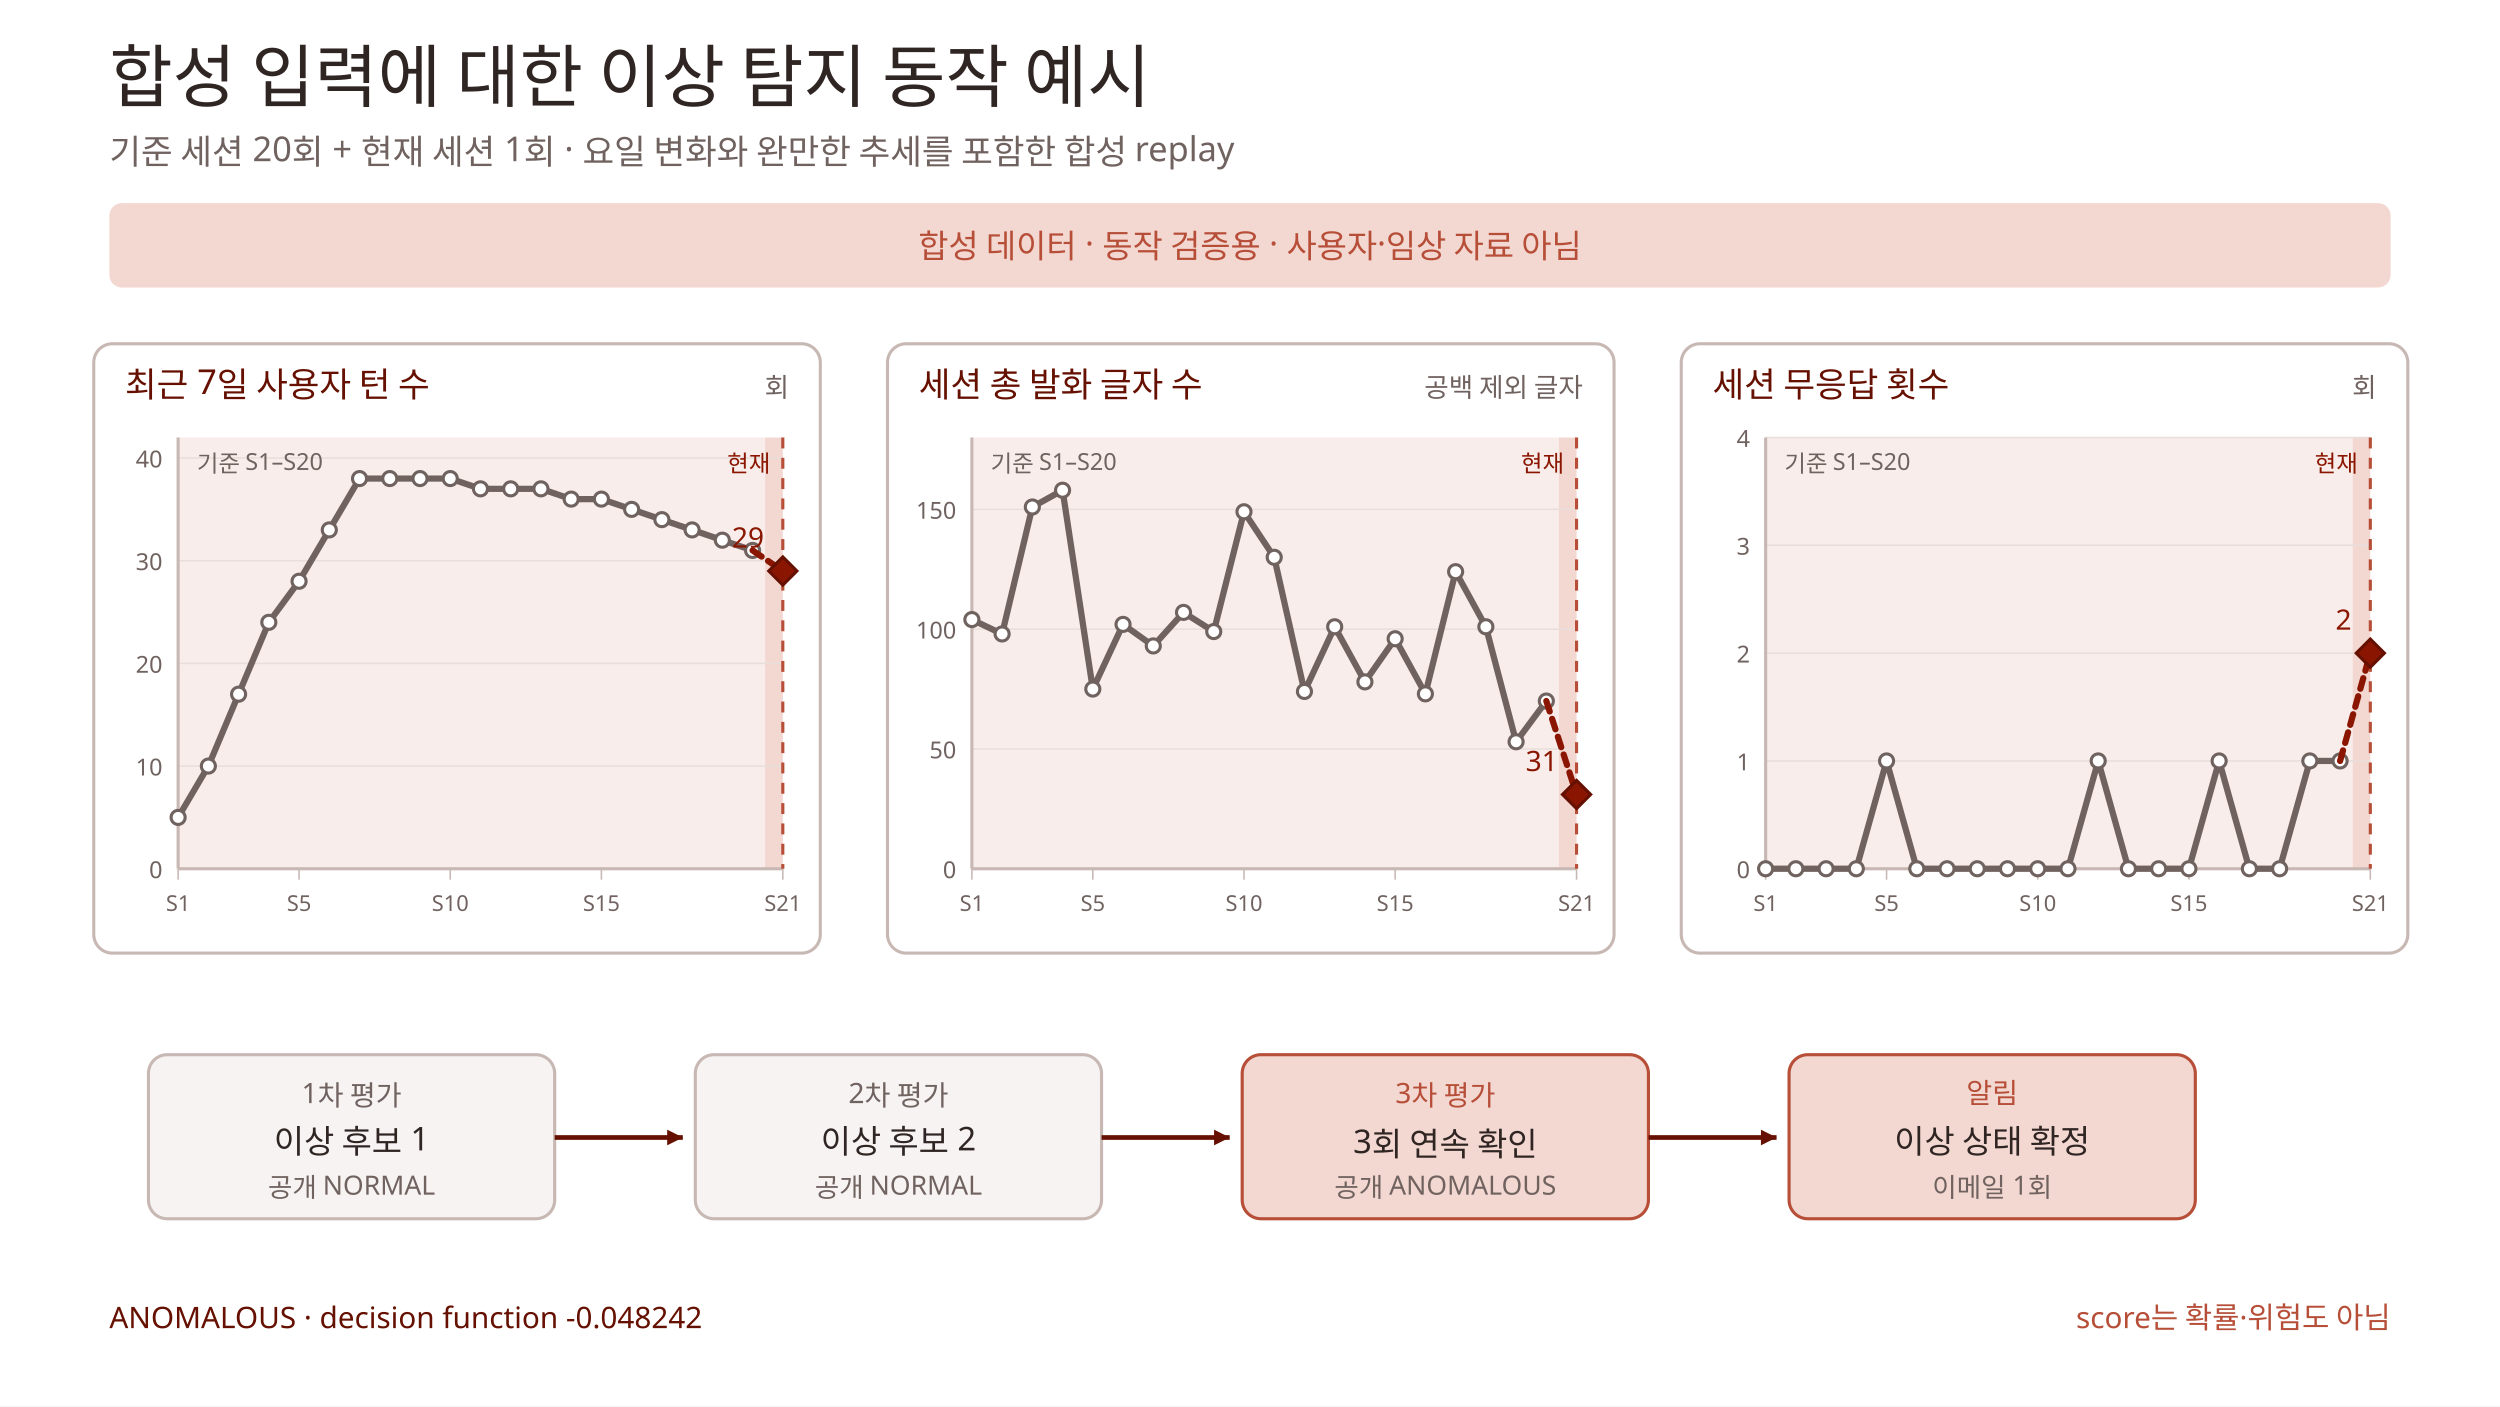
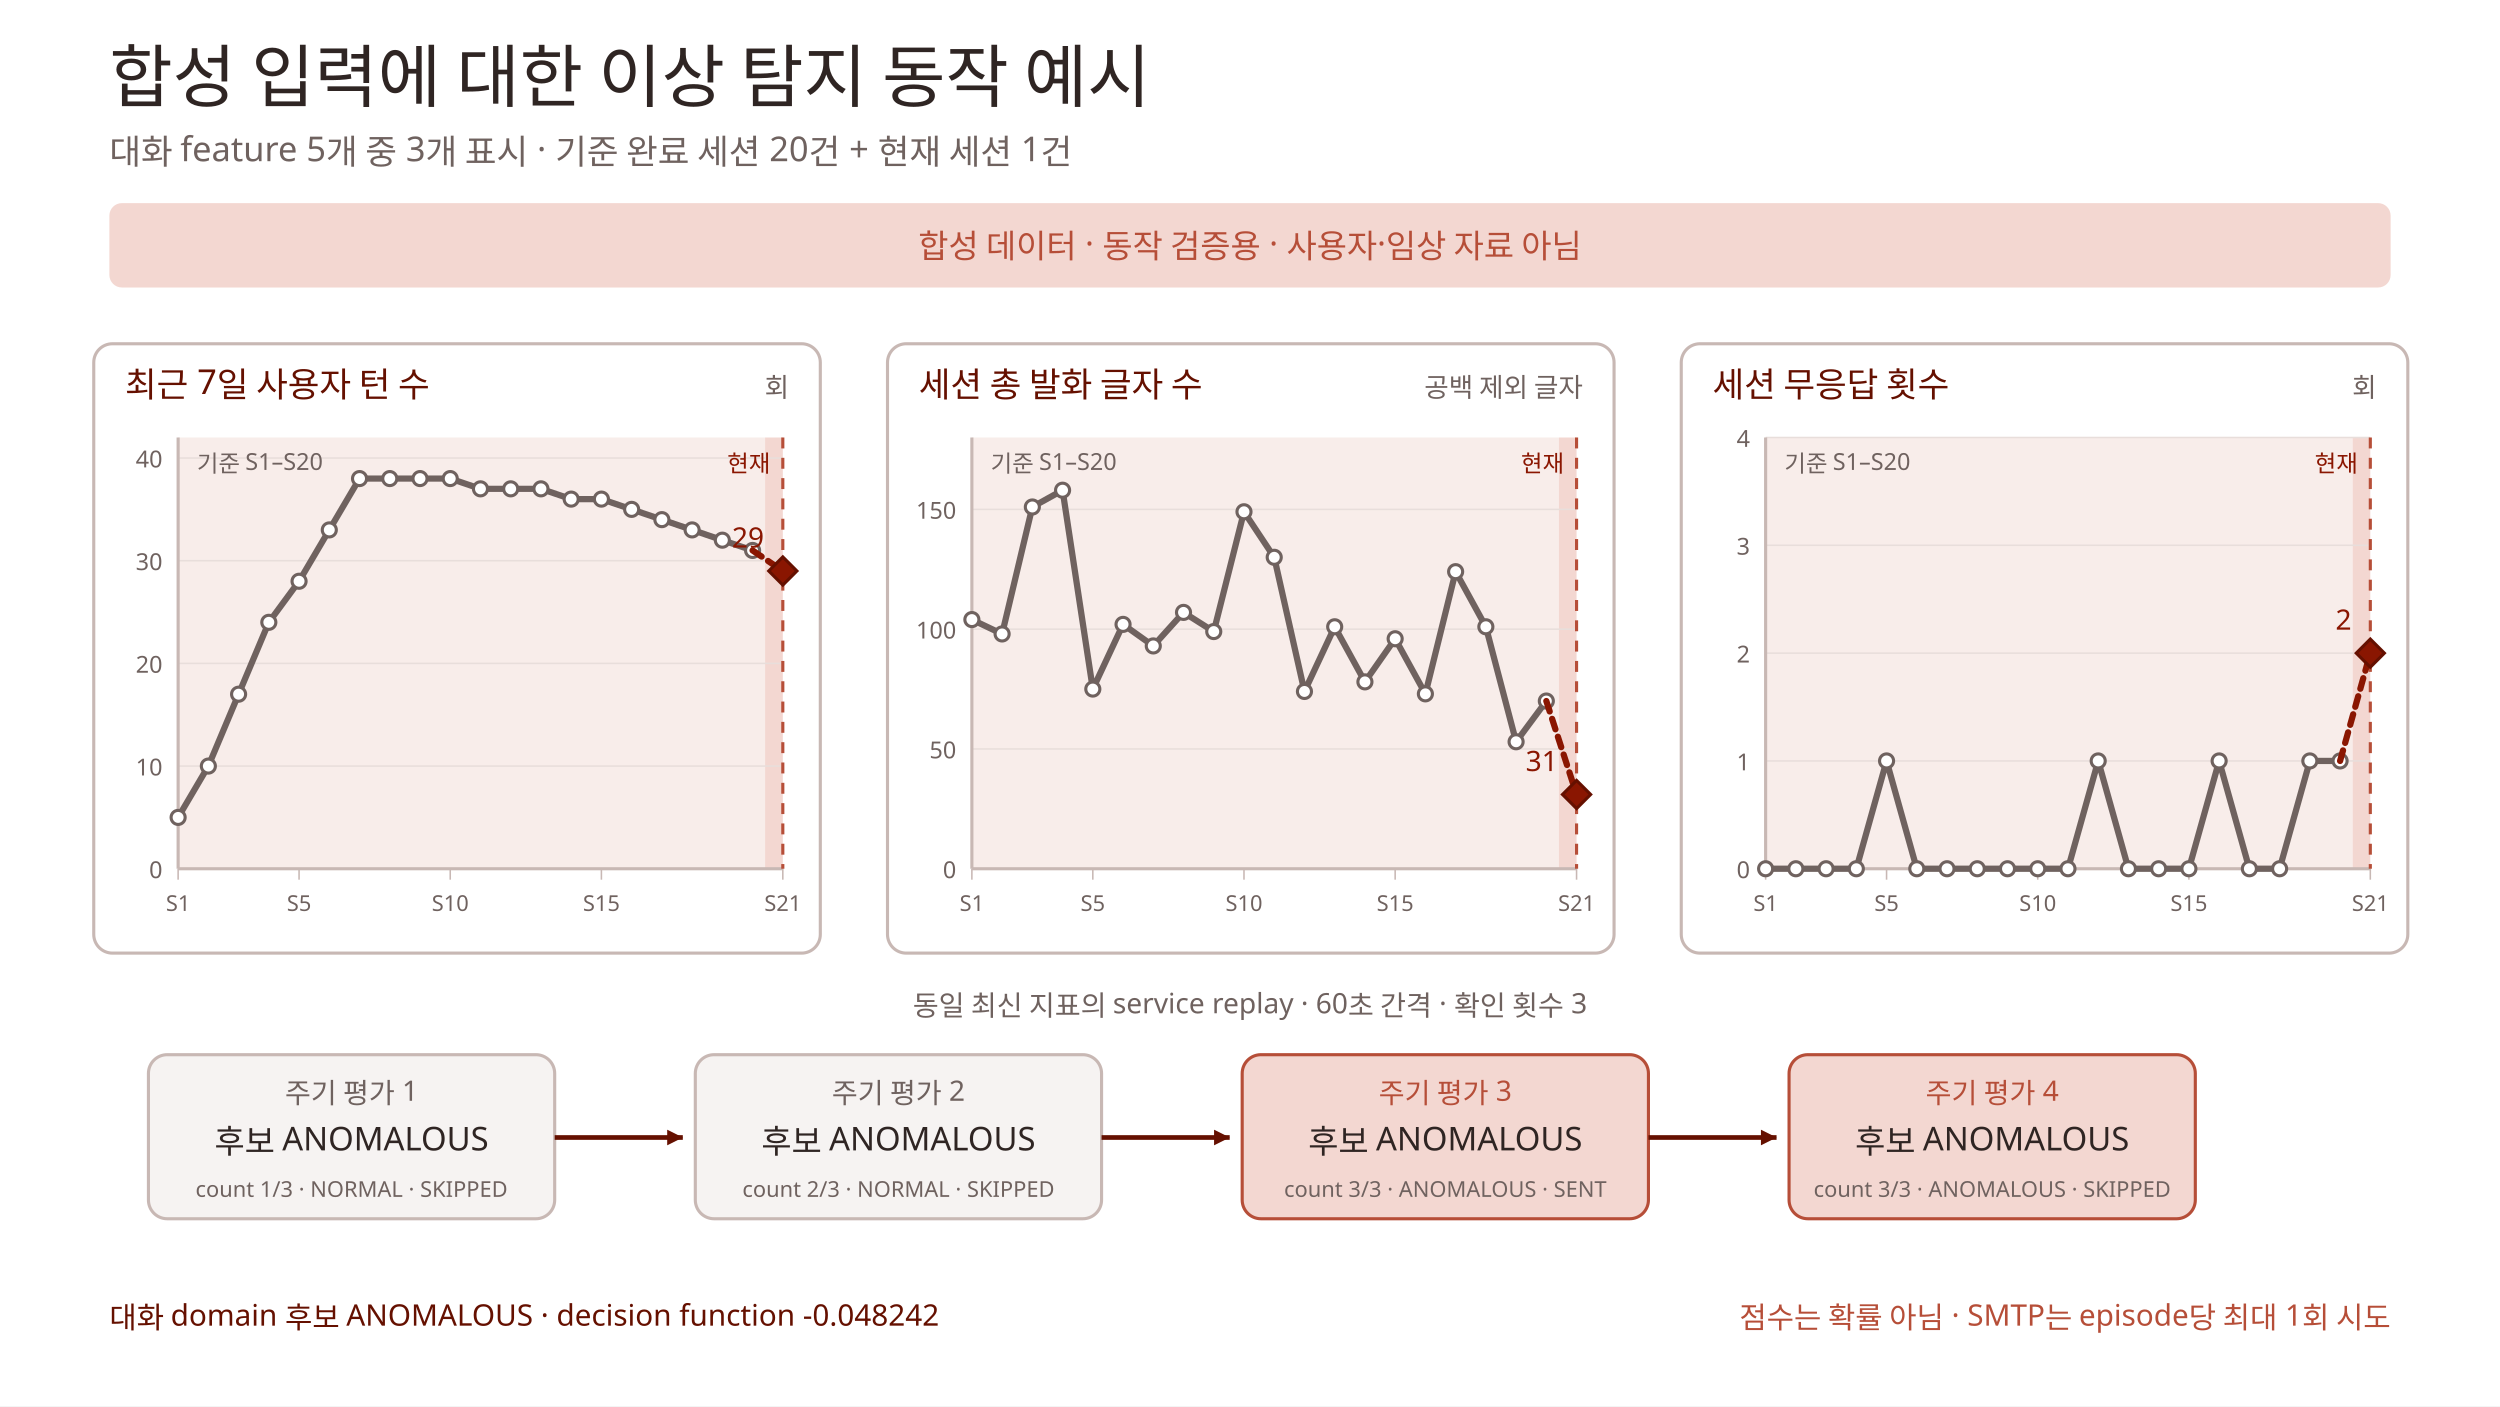
<svg xmlns="http://www.w3.org/2000/svg" width="1600" height="900" viewBox="0 0 1600 900">
  <defs>
    <marker id="arrow" viewBox="0 0 12 12" markerWidth="12" markerHeight="12" refX="10" refY="6" orient="auto" markerUnits="userSpaceOnUse">
      <path d="M0,1 L0,11 L10,6 z" fill="#651000" />
    </marker>
    <marker id="arrow-muted" viewBox="0 0 12 12" markerWidth="12" markerHeight="12" refX="10" refY="6" orient="auto" markerUnits="userSpaceOnUse">
      <path d="M0,1 L0,11 L10,6 z" fill="#C8B8B4" />
    </marker>
    <marker id="arrow-gold" viewBox="0 0 12 12" markerWidth="12" markerHeight="12" refX="10" refY="6" orient="auto" markerUnits="userSpaceOnUse">
      <path d="M0,1 L0,11 L10,6 z" fill="#B64E38" />
    </marker>
  </defs>
  <rect width="1600" height="900" fill="#FFFFFF" />
  <text x="70" y="65" fill="#2F2523" font-family="Apple SD Gothic Neo, Arial Unicode MS, sans-serif" font-size="44" font-weight="500" text-anchor="start" letter-spacing="0">합성 입력에 대한 이상 탐지 동작 예시</text>
-   <text x="70" y="105" fill="#6F625F" font-family="Apple SD Gothic Neo, Arial Unicode MS, sans-serif" font-size="22" font-weight="400" text-anchor="start" letter-spacing="0">기준 세션 20회 + 현재 세션 1회 · 요일 변화와 완만한 추세를 포함한 합성 replay</text>
+   <text x="70" y="105" fill="#6F625F" font-family="Apple SD Gothic Neo, Arial Unicode MS, sans-serif" font-size="22" font-weight="400" text-anchor="start" letter-spacing="0">대화 feature 5개 중 3개 표시 · 기준 완료 세션 20건 + 현재 세션 1건</text>
  <rect x="70" y="130" width="1460" height="54" rx="8" fill="#F3D7D1" stroke="none" stroke-width="0" />
  <text x="800" y="165" fill="#B64E38" font-family="Apple SD Gothic Neo, Arial Unicode MS, sans-serif" font-size="21" font-weight="500" text-anchor="middle" letter-spacing="0">합성 데이터 · 동작 검증용 · 사용자·임상 자료 아님</text>
  <rect x="60" y="220" width="465" height="390" rx="12" fill="#FFFFFF" stroke="#C8B8B4" stroke-width="2" />
  <text x="80" y="254" fill="#651000" font-family="Apple SD Gothic Neo, Arial Unicode MS, sans-serif" font-size="22" font-weight="500" text-anchor="start" letter-spacing="0">최근 7일 사용자 턴 수</text>
  <text x="505" y="254" fill="#6F625F" font-family="Apple SD Gothic Neo, Arial Unicode MS, sans-serif" font-size="17" font-weight="400" text-anchor="end" letter-spacing="0">회</text>
  <rect x="114" y="280" width="375.65" height="276" fill="#F8EDEA" stroke="none" />
  <rect x="489.65" y="280" width="11.35" height="276" fill="#F3D7D1" stroke="none" />
  <line x1="114" y1="556" x2="501" y2="556" stroke="#E8DEDB" stroke-width="1" />
  <text x="104" y="562" fill="#6F625F" font-family="Apple SD Gothic Neo, Arial Unicode MS, sans-serif" font-size="15" font-weight="400" text-anchor="end" letter-spacing="0">0</text>
  <line x1="114" y1="490.286" x2="501" y2="490.286" stroke="#E8DEDB" stroke-width="1" />
  <text x="104" y="496.286" fill="#6F625F" font-family="Apple SD Gothic Neo, Arial Unicode MS, sans-serif" font-size="15" font-weight="400" text-anchor="end" letter-spacing="0">10</text>
  <line x1="114" y1="424.571" x2="501" y2="424.571" stroke="#E8DEDB" stroke-width="1" />
  <text x="104" y="430.571" fill="#6F625F" font-family="Apple SD Gothic Neo, Arial Unicode MS, sans-serif" font-size="15" font-weight="400" text-anchor="end" letter-spacing="0">20</text>
  <line x1="114" y1="358.857" x2="501" y2="358.857" stroke="#E8DEDB" stroke-width="1" />
  <text x="104" y="364.857" fill="#6F625F" font-family="Apple SD Gothic Neo, Arial Unicode MS, sans-serif" font-size="15" font-weight="400" text-anchor="end" letter-spacing="0">30</text>
  <line x1="114" y1="293.143" x2="501" y2="293.143" stroke="#E8DEDB" stroke-width="1" />
  <text x="104" y="299.143" fill="#6F625F" font-family="Apple SD Gothic Neo, Arial Unicode MS, sans-serif" font-size="15" font-weight="400" text-anchor="end" letter-spacing="0">40</text>
  <line x1="114" y1="280" x2="114" y2="556" stroke="#C8B8B4" stroke-width="2" />
  <line x1="114" y1="556" x2="501" y2="556" stroke="#C8B8B4" stroke-width="2" />
  <line x1="114" y1="556" x2="114" y2="563" stroke="#C8B8B4" stroke-width="1" />
  <text x="114" y="583" fill="#6F625F" font-family="Apple SD Gothic Neo, Arial Unicode MS, sans-serif" font-size="14" font-weight="400" text-anchor="middle" letter-spacing="0">S1</text>
  <line x1="191.4" y1="556" x2="191.4" y2="563" stroke="#C8B8B4" stroke-width="1" />
  <text x="191.4" y="583" fill="#6F625F" font-family="Apple SD Gothic Neo, Arial Unicode MS, sans-serif" font-size="14" font-weight="400" text-anchor="middle" letter-spacing="0">S5</text>
  <line x1="288.15" y1="556" x2="288.15" y2="563" stroke="#C8B8B4" stroke-width="1" />
  <text x="288.15" y="583" fill="#6F625F" font-family="Apple SD Gothic Neo, Arial Unicode MS, sans-serif" font-size="14" font-weight="400" text-anchor="middle" letter-spacing="0">S10</text>
  <line x1="384.9" y1="556" x2="384.9" y2="563" stroke="#C8B8B4" stroke-width="1" />
  <text x="384.9" y="583" fill="#6F625F" font-family="Apple SD Gothic Neo, Arial Unicode MS, sans-serif" font-size="14" font-weight="400" text-anchor="middle" letter-spacing="0">S15</text>
  <line x1="501" y1="556" x2="501" y2="563" stroke="#C8B8B4" stroke-width="1" />
  <text x="501" y="583" fill="#6F625F" font-family="Apple SD Gothic Neo, Arial Unicode MS, sans-serif" font-size="14" font-weight="400" text-anchor="middle" letter-spacing="0">S21</text>
  <line x1="501" y1="280" x2="501" y2="556" stroke="#B64E38" stroke-width="2" stroke-dasharray="7 6" />
  <polyline points="114,523.143 133.35,490.286 152.7,444.286 172.05,398.286 191.4,372 210.75,339.143 230.1,306.286 249.45,306.286 268.8,306.286 288.15,306.286 307.5,312.857 326.85,312.857 346.2,312.857 365.55,319.429 384.9,319.429 404.25,326 423.6,332.571 442.95,339.143 462.3,345.714 481.65,352.286" fill="none" stroke="#6F625F" stroke-width="4" stroke-linejoin="round" stroke-linecap="round" />
  <circle cx="114" cy="523.143" r="4.5" fill="#FFFFFF" stroke="#6F625F" stroke-width="2" />
  <circle cx="133.35" cy="490.286" r="4.5" fill="#FFFFFF" stroke="#6F625F" stroke-width="2" />
  <circle cx="152.7" cy="444.286" r="4.5" fill="#FFFFFF" stroke="#6F625F" stroke-width="2" />
  <circle cx="172.05" cy="398.286" r="4.5" fill="#FFFFFF" stroke="#6F625F" stroke-width="2" />
  <circle cx="191.4" cy="372" r="4.5" fill="#FFFFFF" stroke="#6F625F" stroke-width="2" />
  <circle cx="210.75" cy="339.143" r="4.5" fill="#FFFFFF" stroke="#6F625F" stroke-width="2" />
  <circle cx="230.1" cy="306.286" r="4.5" fill="#FFFFFF" stroke="#6F625F" stroke-width="2" />
  <circle cx="249.45" cy="306.286" r="4.5" fill="#FFFFFF" stroke="#6F625F" stroke-width="2" />
  <circle cx="268.8" cy="306.286" r="4.5" fill="#FFFFFF" stroke="#6F625F" stroke-width="2" />
  <circle cx="288.15" cy="306.286" r="4.5" fill="#FFFFFF" stroke="#6F625F" stroke-width="2" />
  <circle cx="307.5" cy="312.857" r="4.5" fill="#FFFFFF" stroke="#6F625F" stroke-width="2" />
  <circle cx="326.85" cy="312.857" r="4.5" fill="#FFFFFF" stroke="#6F625F" stroke-width="2" />
  <circle cx="346.2" cy="312.857" r="4.5" fill="#FFFFFF" stroke="#6F625F" stroke-width="2" />
  <circle cx="365.55" cy="319.429" r="4.5" fill="#FFFFFF" stroke="#6F625F" stroke-width="2" />
  <circle cx="384.9" cy="319.429" r="4.5" fill="#FFFFFF" stroke="#6F625F" stroke-width="2" />
  <circle cx="404.25" cy="326" r="4.5" fill="#FFFFFF" stroke="#6F625F" stroke-width="2" />
  <circle cx="423.6" cy="332.571" r="4.5" fill="#FFFFFF" stroke="#6F625F" stroke-width="2" />
  <circle cx="442.95" cy="339.143" r="4.5" fill="#FFFFFF" stroke="#6F625F" stroke-width="2" />
  <circle cx="462.3" cy="345.714" r="4.5" fill="#FFFFFF" stroke="#6F625F" stroke-width="2" />
  <circle cx="481.65" cy="352.286" r="4.5" fill="#FFFFFF" stroke="#6F625F" stroke-width="2" />
  <polyline points="481.65,352.286 501,365.429" fill="none" stroke="#8A1601" stroke-width="4" stroke-linejoin="round" stroke-linecap="round" stroke-dasharray="7 5" />
  <polygon points="501,356.429 510,365.429 501,374.429 492,365.429" fill="#8A1601" stroke="#651000" stroke-width="2" />
  <text x="489" y="350.429" fill="#8A1601" font-family="Apple SD Gothic Neo, Arial Unicode MS, sans-serif" font-size="18" font-weight="500" text-anchor="end" letter-spacing="0">29</text>
  <text x="126" y="302" fill="#6F625F" font-family="Apple SD Gothic Neo, Arial Unicode MS, sans-serif" font-size="15" font-weight="400" text-anchor="start" letter-spacing="0">기준 S1–S20</text>
  <text x="493" y="302" fill="#8A1601" font-family="Apple SD Gothic Neo, Arial Unicode MS, sans-serif" font-size="15" font-weight="400" text-anchor="end" letter-spacing="0">현재</text>
  <rect x="568" y="220" width="465" height="390" rx="12" fill="#FFFFFF" stroke="#C8B8B4" stroke-width="2" />
  <text x="588" y="254" fill="#651000" font-family="Apple SD Gothic Neo, Arial Unicode MS, sans-serif" font-size="22" font-weight="500" text-anchor="start" letter-spacing="0">세션 총 발화 글자 수</text>
  <text x="1013" y="254" fill="#6F625F" font-family="Apple SD Gothic Neo, Arial Unicode MS, sans-serif" font-size="17" font-weight="400" text-anchor="end" letter-spacing="0">공백 제외 글자</text>
  <rect x="622" y="280" width="375.65" height="276" fill="#F8EDEA" stroke="none" />
  <rect x="997.65" y="280" width="11.35" height="276" fill="#F3D7D1" stroke="none" />
  <line x1="622" y1="556" x2="1009" y2="556" stroke="#E8DEDB" stroke-width="1" />
  <text x="612" y="562" fill="#6F625F" font-family="Apple SD Gothic Neo, Arial Unicode MS, sans-serif" font-size="15" font-weight="400" text-anchor="end" letter-spacing="0">0</text>
  <line x1="622" y1="479.333" x2="1009" y2="479.333" stroke="#E8DEDB" stroke-width="1" />
  <text x="612" y="485.333" fill="#6F625F" font-family="Apple SD Gothic Neo, Arial Unicode MS, sans-serif" font-size="15" font-weight="400" text-anchor="end" letter-spacing="0">50</text>
  <line x1="622" y1="402.667" x2="1009" y2="402.667" stroke="#E8DEDB" stroke-width="1" />
  <text x="612" y="408.667" fill="#6F625F" font-family="Apple SD Gothic Neo, Arial Unicode MS, sans-serif" font-size="15" font-weight="400" text-anchor="end" letter-spacing="0">100</text>
  <line x1="622" y1="326" x2="1009" y2="326" stroke="#E8DEDB" stroke-width="1" />
  <text x="612" y="332" fill="#6F625F" font-family="Apple SD Gothic Neo, Arial Unicode MS, sans-serif" font-size="15" font-weight="400" text-anchor="end" letter-spacing="0">150</text>
  <line x1="622" y1="280" x2="622" y2="556" stroke="#C8B8B4" stroke-width="2" />
  <line x1="622" y1="556" x2="1009" y2="556" stroke="#C8B8B4" stroke-width="2" />
  <line x1="622" y1="556" x2="622" y2="563" stroke="#C8B8B4" stroke-width="1" />
  <text x="622" y="583" fill="#6F625F" font-family="Apple SD Gothic Neo, Arial Unicode MS, sans-serif" font-size="14" font-weight="400" text-anchor="middle" letter-spacing="0">S1</text>
  <line x1="699.4" y1="556" x2="699.4" y2="563" stroke="#C8B8B4" stroke-width="1" />
  <text x="699.4" y="583" fill="#6F625F" font-family="Apple SD Gothic Neo, Arial Unicode MS, sans-serif" font-size="14" font-weight="400" text-anchor="middle" letter-spacing="0">S5</text>
  <line x1="796.15" y1="556" x2="796.15" y2="563" stroke="#C8B8B4" stroke-width="1" />
  <text x="796.15" y="583" fill="#6F625F" font-family="Apple SD Gothic Neo, Arial Unicode MS, sans-serif" font-size="14" font-weight="400" text-anchor="middle" letter-spacing="0">S10</text>
  <line x1="892.9" y1="556" x2="892.9" y2="563" stroke="#C8B8B4" stroke-width="1" />
  <text x="892.9" y="583" fill="#6F625F" font-family="Apple SD Gothic Neo, Arial Unicode MS, sans-serif" font-size="14" font-weight="400" text-anchor="middle" letter-spacing="0">S15</text>
  <line x1="1009" y1="556" x2="1009" y2="563" stroke="#C8B8B4" stroke-width="1" />
  <text x="1009" y="583" fill="#6F625F" font-family="Apple SD Gothic Neo, Arial Unicode MS, sans-serif" font-size="14" font-weight="400" text-anchor="middle" letter-spacing="0">S21</text>
  <line x1="1009" y1="280" x2="1009" y2="556" stroke="#B64E38" stroke-width="2" stroke-dasharray="7 6" />
  <polyline points="622,396.533 641.35,405.733 660.7,324.467 680.05,313.733 699.4,441 718.75,399.6 738.1,413.4 757.45,391.933 776.8,404.2 796.15,327.533 815.5,356.667 834.85,442.533 854.2,401.133 873.55,436.4 892.9,408.8 912.25,444.067 931.6,365.867 950.95,401.133 970.3,474.733 989.65,448.667" fill="none" stroke="#6F625F" stroke-width="4" stroke-linejoin="round" stroke-linecap="round" />
  <circle cx="622" cy="396.533" r="4.5" fill="#FFFFFF" stroke="#6F625F" stroke-width="2" />
  <circle cx="641.35" cy="405.733" r="4.5" fill="#FFFFFF" stroke="#6F625F" stroke-width="2" />
  <circle cx="660.7" cy="324.467" r="4.5" fill="#FFFFFF" stroke="#6F625F" stroke-width="2" />
  <circle cx="680.05" cy="313.733" r="4.5" fill="#FFFFFF" stroke="#6F625F" stroke-width="2" />
  <circle cx="699.4" cy="441" r="4.5" fill="#FFFFFF" stroke="#6F625F" stroke-width="2" />
  <circle cx="718.75" cy="399.6" r="4.5" fill="#FFFFFF" stroke="#6F625F" stroke-width="2" />
  <circle cx="738.1" cy="413.4" r="4.5" fill="#FFFFFF" stroke="#6F625F" stroke-width="2" />
  <circle cx="757.45" cy="391.933" r="4.5" fill="#FFFFFF" stroke="#6F625F" stroke-width="2" />
  <circle cx="776.8" cy="404.2" r="4.5" fill="#FFFFFF" stroke="#6F625F" stroke-width="2" />
  <circle cx="796.15" cy="327.533" r="4.5" fill="#FFFFFF" stroke="#6F625F" stroke-width="2" />
  <circle cx="815.5" cy="356.667" r="4.5" fill="#FFFFFF" stroke="#6F625F" stroke-width="2" />
  <circle cx="834.85" cy="442.533" r="4.5" fill="#FFFFFF" stroke="#6F625F" stroke-width="2" />
  <circle cx="854.2" cy="401.133" r="4.5" fill="#FFFFFF" stroke="#6F625F" stroke-width="2" />
  <circle cx="873.55" cy="436.4" r="4.5" fill="#FFFFFF" stroke="#6F625F" stroke-width="2" />
  <circle cx="892.9" cy="408.8" r="4.5" fill="#FFFFFF" stroke="#6F625F" stroke-width="2" />
  <circle cx="912.25" cy="444.067" r="4.5" fill="#FFFFFF" stroke="#6F625F" stroke-width="2" />
  <circle cx="931.6" cy="365.867" r="4.5" fill="#FFFFFF" stroke="#6F625F" stroke-width="2" />
  <circle cx="950.95" cy="401.133" r="4.5" fill="#FFFFFF" stroke="#6F625F" stroke-width="2" />
  <circle cx="970.3" cy="474.733" r="4.5" fill="#FFFFFF" stroke="#6F625F" stroke-width="2" />
  <circle cx="989.65" cy="448.667" r="4.5" fill="#FFFFFF" stroke="#6F625F" stroke-width="2" />
  <polyline points="989.65,448.667 1009,508.467" fill="none" stroke="#8A1601" stroke-width="4" stroke-linejoin="round" stroke-linecap="round" stroke-dasharray="7 5" />
  <polygon points="1009,499.467 1018,508.467 1009,517.467 1000,508.467" fill="#8A1601" stroke="#651000" stroke-width="2" />
  <text x="997" y="493.467" fill="#8A1601" font-family="Apple SD Gothic Neo, Arial Unicode MS, sans-serif" font-size="18" font-weight="500" text-anchor="end" letter-spacing="0">31</text>
  <text x="634" y="302" fill="#6F625F" font-family="Apple SD Gothic Neo, Arial Unicode MS, sans-serif" font-size="15" font-weight="400" text-anchor="start" letter-spacing="0">기준 S1–S20</text>
  <text x="1001" y="302" fill="#8A1601" font-family="Apple SD Gothic Neo, Arial Unicode MS, sans-serif" font-size="15" font-weight="400" text-anchor="end" letter-spacing="0">현재</text>
  <rect x="1076" y="220" width="465" height="390" rx="12" fill="#FFFFFF" stroke="#C8B8B4" stroke-width="2" />
  <text x="1096" y="254" fill="#651000" font-family="Apple SD Gothic Neo, Arial Unicode MS, sans-serif" font-size="22" font-weight="500" text-anchor="start" letter-spacing="0">세션 무응답 횟수</text>
  <text x="1521" y="254" fill="#6F625F" font-family="Apple SD Gothic Neo, Arial Unicode MS, sans-serif" font-size="17" font-weight="400" text-anchor="end" letter-spacing="0">회</text>
  <rect x="1130" y="280" width="375.65" height="276" fill="#F8EDEA" stroke="none" />
  <rect x="1505.65" y="280" width="11.35" height="276" fill="#F3D7D1" stroke="none" />
  <line x1="1130" y1="556" x2="1517" y2="556" stroke="#E8DEDB" stroke-width="1" />
  <text x="1120" y="562" fill="#6F625F" font-family="Apple SD Gothic Neo, Arial Unicode MS, sans-serif" font-size="15" font-weight="400" text-anchor="end" letter-spacing="0">0</text>
  <line x1="1130" y1="487" x2="1517" y2="487" stroke="#E8DEDB" stroke-width="1" />
  <text x="1120" y="493" fill="#6F625F" font-family="Apple SD Gothic Neo, Arial Unicode MS, sans-serif" font-size="15" font-weight="400" text-anchor="end" letter-spacing="0">1</text>
  <line x1="1130" y1="418" x2="1517" y2="418" stroke="#E8DEDB" stroke-width="1" />
  <text x="1120" y="424" fill="#6F625F" font-family="Apple SD Gothic Neo, Arial Unicode MS, sans-serif" font-size="15" font-weight="400" text-anchor="end" letter-spacing="0">2</text>
  <line x1="1130" y1="349" x2="1517" y2="349" stroke="#E8DEDB" stroke-width="1" />
  <text x="1120" y="355" fill="#6F625F" font-family="Apple SD Gothic Neo, Arial Unicode MS, sans-serif" font-size="15" font-weight="400" text-anchor="end" letter-spacing="0">3</text>
  <line x1="1130" y1="280" x2="1517" y2="280" stroke="#E8DEDB" stroke-width="1" />
  <text x="1120" y="286" fill="#6F625F" font-family="Apple SD Gothic Neo, Arial Unicode MS, sans-serif" font-size="15" font-weight="400" text-anchor="end" letter-spacing="0">4</text>
  <line x1="1130" y1="280" x2="1130" y2="556" stroke="#C8B8B4" stroke-width="2" />
  <line x1="1130" y1="556" x2="1517" y2="556" stroke="#C8B8B4" stroke-width="2" />
  <line x1="1130" y1="556" x2="1130" y2="563" stroke="#C8B8B4" stroke-width="1" />
  <text x="1130" y="583" fill="#6F625F" font-family="Apple SD Gothic Neo, Arial Unicode MS, sans-serif" font-size="14" font-weight="400" text-anchor="middle" letter-spacing="0">S1</text>
  <line x1="1207.4" y1="556" x2="1207.4" y2="563" stroke="#C8B8B4" stroke-width="1" />
  <text x="1207.4" y="583" fill="#6F625F" font-family="Apple SD Gothic Neo, Arial Unicode MS, sans-serif" font-size="14" font-weight="400" text-anchor="middle" letter-spacing="0">S5</text>
  <line x1="1304.15" y1="556" x2="1304.15" y2="563" stroke="#C8B8B4" stroke-width="1" />
  <text x="1304.15" y="583" fill="#6F625F" font-family="Apple SD Gothic Neo, Arial Unicode MS, sans-serif" font-size="14" font-weight="400" text-anchor="middle" letter-spacing="0">S10</text>
  <line x1="1400.9" y1="556" x2="1400.9" y2="563" stroke="#C8B8B4" stroke-width="1" />
  <text x="1400.9" y="583" fill="#6F625F" font-family="Apple SD Gothic Neo, Arial Unicode MS, sans-serif" font-size="14" font-weight="400" text-anchor="middle" letter-spacing="0">S15</text>
  <line x1="1517" y1="556" x2="1517" y2="563" stroke="#C8B8B4" stroke-width="1" />
  <text x="1517" y="583" fill="#6F625F" font-family="Apple SD Gothic Neo, Arial Unicode MS, sans-serif" font-size="14" font-weight="400" text-anchor="middle" letter-spacing="0">S21</text>
  <line x1="1517" y1="280" x2="1517" y2="556" stroke="#B64E38" stroke-width="2" stroke-dasharray="7 6" />
  <polyline points="1130,556 1149.35,556 1168.7,556 1188.05,556 1207.4,487 1226.75,556 1246.1,556 1265.45,556 1284.8,556 1304.15,556 1323.5,556 1342.85,487 1362.2,556 1381.55,556 1400.9,556 1420.25,487 1439.6,556 1458.95,556 1478.3,487 1497.65,487" fill="none" stroke="#6F625F" stroke-width="4" stroke-linejoin="round" stroke-linecap="round" />
  <circle cx="1130" cy="556" r="4.5" fill="#FFFFFF" stroke="#6F625F" stroke-width="2" />
  <circle cx="1149.35" cy="556" r="4.5" fill="#FFFFFF" stroke="#6F625F" stroke-width="2" />
  <circle cx="1168.7" cy="556" r="4.5" fill="#FFFFFF" stroke="#6F625F" stroke-width="2" />
  <circle cx="1188.05" cy="556" r="4.5" fill="#FFFFFF" stroke="#6F625F" stroke-width="2" />
  <circle cx="1207.4" cy="487" r="4.5" fill="#FFFFFF" stroke="#6F625F" stroke-width="2" />
  <circle cx="1226.75" cy="556" r="4.5" fill="#FFFFFF" stroke="#6F625F" stroke-width="2" />
  <circle cx="1246.1" cy="556" r="4.5" fill="#FFFFFF" stroke="#6F625F" stroke-width="2" />
  <circle cx="1265.45" cy="556" r="4.5" fill="#FFFFFF" stroke="#6F625F" stroke-width="2" />
  <circle cx="1284.8" cy="556" r="4.5" fill="#FFFFFF" stroke="#6F625F" stroke-width="2" />
  <circle cx="1304.15" cy="556" r="4.5" fill="#FFFFFF" stroke="#6F625F" stroke-width="2" />
  <circle cx="1323.5" cy="556" r="4.5" fill="#FFFFFF" stroke="#6F625F" stroke-width="2" />
  <circle cx="1342.85" cy="487" r="4.5" fill="#FFFFFF" stroke="#6F625F" stroke-width="2" />
  <circle cx="1362.2" cy="556" r="4.5" fill="#FFFFFF" stroke="#6F625F" stroke-width="2" />
  <circle cx="1381.55" cy="556" r="4.5" fill="#FFFFFF" stroke="#6F625F" stroke-width="2" />
  <circle cx="1400.9" cy="556" r="4.5" fill="#FFFFFF" stroke="#6F625F" stroke-width="2" />
  <circle cx="1420.25" cy="487" r="4.5" fill="#FFFFFF" stroke="#6F625F" stroke-width="2" />
  <circle cx="1439.6" cy="556" r="4.5" fill="#FFFFFF" stroke="#6F625F" stroke-width="2" />
  <circle cx="1458.95" cy="556" r="4.5" fill="#FFFFFF" stroke="#6F625F" stroke-width="2" />
  <circle cx="1478.3" cy="487" r="4.5" fill="#FFFFFF" stroke="#6F625F" stroke-width="2" />
  <circle cx="1497.65" cy="487" r="4.5" fill="#FFFFFF" stroke="#6F625F" stroke-width="2" />
  <polyline points="1497.65,487 1517,418" fill="none" stroke="#8A1601" stroke-width="4" stroke-linejoin="round" stroke-linecap="round" stroke-dasharray="7 5" />
  <polygon points="1517,409 1526,418 1517,427 1508,418" fill="#8A1601" stroke="#651000" stroke-width="2" />
  <text x="1505" y="403" fill="#8A1601" font-family="Apple SD Gothic Neo, Arial Unicode MS, sans-serif" font-size="18" font-weight="500" text-anchor="end" letter-spacing="0">2</text>
  <text x="1142" y="302" fill="#6F625F" font-family="Apple SD Gothic Neo, Arial Unicode MS, sans-serif" font-size="15" font-weight="400" text-anchor="start" letter-spacing="0">기준 S1–S20</text>
  <text x="1509" y="302" fill="#8A1601" font-family="Apple SD Gothic Neo, Arial Unicode MS, sans-serif" font-size="15" font-weight="400" text-anchor="end" letter-spacing="0">현재</text>
+   <text x="800" y="650" fill="#6F625F" font-family="Apple SD Gothic Neo, Arial Unicode MS, sans-serif" font-size="18" font-weight="400" text-anchor="middle" letter-spacing="0">동일 최신 지표의 service replay · 60초 간격 · 확인 횟수 3</text>
  <rect x="95" y="675" width="260" height="105" rx="12" fill="#F6F3F2" stroke="#C8B8B4" stroke-width="2" />
-   <text x="225" y="706" fill="#6F625F" font-family="Apple SD Gothic Neo, Arial Unicode MS, sans-serif" font-size="18" font-weight="400" text-anchor="middle" letter-spacing="0">1차 평가</text>
-   <text x="225" y="738" fill="#2F2523" font-family="Apple SD Gothic Neo, Arial Unicode MS, sans-serif" font-size="21" font-weight="500" text-anchor="middle" letter-spacing="0">이상 후보 1</text>
-   <text x="225" y="766" fill="#6F625F" font-family="Apple SD Gothic Neo, Arial Unicode MS, sans-serif" font-size="17" font-weight="400" text-anchor="middle" letter-spacing="0">공개 NORMAL</text>
+   <text x="225" y="706" fill="#6F625F" font-family="Apple SD Gothic Neo, Arial Unicode MS, sans-serif" font-size="18" font-weight="400" text-anchor="middle" letter-spacing="0">주기 평가 1</text>
+   <text x="225" y="738" fill="#2F2523" font-family="Apple SD Gothic Neo, Arial Unicode MS, sans-serif" font-size="21" font-weight="500" text-anchor="middle" letter-spacing="0">후보 ANOMALOUS</text>
+   <text x="225" y="766" fill="#6F625F" font-family="Apple SD Gothic Neo, Arial Unicode MS, sans-serif" font-size="14" font-weight="400" text-anchor="middle" letter-spacing="0">count 1/3 · NORMAL · SKIPPED</text>
  <line x1="355" y1="728" x2="437" y2="728" stroke="#651000" stroke-width="3" marker-end="url(#arrow)" />
  <rect x="445" y="675" width="260" height="105" rx="12" fill="#F6F3F2" stroke="#C8B8B4" stroke-width="2" />
-   <text x="575" y="706" fill="#6F625F" font-family="Apple SD Gothic Neo, Arial Unicode MS, sans-serif" font-size="18" font-weight="400" text-anchor="middle" letter-spacing="0">2차 평가</text>
-   <text x="575" y="738" fill="#2F2523" font-family="Apple SD Gothic Neo, Arial Unicode MS, sans-serif" font-size="21" font-weight="500" text-anchor="middle" letter-spacing="0">이상 후보 2</text>
-   <text x="575" y="766" fill="#6F625F" font-family="Apple SD Gothic Neo, Arial Unicode MS, sans-serif" font-size="17" font-weight="400" text-anchor="middle" letter-spacing="0">공개 NORMAL</text>
+   <text x="575" y="706" fill="#6F625F" font-family="Apple SD Gothic Neo, Arial Unicode MS, sans-serif" font-size="18" font-weight="400" text-anchor="middle" letter-spacing="0">주기 평가 2</text>
+   <text x="575" y="738" fill="#2F2523" font-family="Apple SD Gothic Neo, Arial Unicode MS, sans-serif" font-size="21" font-weight="500" text-anchor="middle" letter-spacing="0">후보 ANOMALOUS</text>
+   <text x="575" y="766" fill="#6F625F" font-family="Apple SD Gothic Neo, Arial Unicode MS, sans-serif" font-size="14" font-weight="400" text-anchor="middle" letter-spacing="0">count 2/3 · NORMAL · SKIPPED</text>
  <line x1="705" y1="728" x2="787" y2="728" stroke="#651000" stroke-width="3" marker-end="url(#arrow)" />
  <rect x="795" y="675" width="260" height="105" rx="12" fill="#F3D7D1" stroke="#B64E38" stroke-width="2" />
-   <text x="925" y="706" fill="#B64E38" font-family="Apple SD Gothic Neo, Arial Unicode MS, sans-serif" font-size="18" font-weight="400" text-anchor="middle" letter-spacing="0">3차 평가</text>
-   <text x="925" y="738" fill="#2F2523" font-family="Apple SD Gothic Neo, Arial Unicode MS, sans-serif" font-size="21" font-weight="500" text-anchor="middle" letter-spacing="0">3회 연속 확인</text>
-   <text x="925" y="766" fill="#6F625F" font-family="Apple SD Gothic Neo, Arial Unicode MS, sans-serif" font-size="17" font-weight="400" text-anchor="middle" letter-spacing="0">공개 ANOMALOUS</text>
+   <text x="925" y="706" fill="#B64E38" font-family="Apple SD Gothic Neo, Arial Unicode MS, sans-serif" font-size="18" font-weight="400" text-anchor="middle" letter-spacing="0">주기 평가 3</text>
+   <text x="925" y="738" fill="#2F2523" font-family="Apple SD Gothic Neo, Arial Unicode MS, sans-serif" font-size="21" font-weight="500" text-anchor="middle" letter-spacing="0">후보 ANOMALOUS</text>
+   <text x="925" y="766" fill="#6F625F" font-family="Apple SD Gothic Neo, Arial Unicode MS, sans-serif" font-size="14" font-weight="400" text-anchor="middle" letter-spacing="0">count 3/3 · ANOMALOUS · SENT</text>
  <line x1="1055" y1="728" x2="1137" y2="728" stroke="#651000" stroke-width="3" marker-end="url(#arrow)" />
  <rect x="1145" y="675" width="260" height="105" rx="12" fill="#F3D7D1" stroke="#B64E38" stroke-width="2" />
-   <text x="1275" y="706" fill="#B64E38" font-family="Apple SD Gothic Neo, Arial Unicode MS, sans-serif" font-size="18" font-weight="400" text-anchor="middle" letter-spacing="0">알림</text>
-   <text x="1275" y="738" fill="#2F2523" font-family="Apple SD Gothic Neo, Arial Unicode MS, sans-serif" font-size="21" font-weight="500" text-anchor="middle" letter-spacing="0">이상 상태 확정</text>
-   <text x="1275" y="766" fill="#6F625F" font-family="Apple SD Gothic Neo, Arial Unicode MS, sans-serif" font-size="17" font-weight="400" text-anchor="middle" letter-spacing="0">이메일 1회</text>
-   <text x="70" y="850" fill="#651000" font-family="Apple SD Gothic Neo, Arial Unicode MS, sans-serif" font-size="19" font-weight="400" text-anchor="start" letter-spacing="0">ANOMALOUS · decision function -0.048242</text>
-   <text x="1530" y="850" fill="#B64E38" font-family="Apple SD Gothic Neo, Arial Unicode MS, sans-serif" font-size="19" font-weight="400" text-anchor="end" letter-spacing="0">score는 확률·위험도 아님</text>
+   <text x="1275" y="706" fill="#B64E38" font-family="Apple SD Gothic Neo, Arial Unicode MS, sans-serif" font-size="18" font-weight="400" text-anchor="middle" letter-spacing="0">주기 평가 4</text>
+   <text x="1275" y="738" fill="#2F2523" font-family="Apple SD Gothic Neo, Arial Unicode MS, sans-serif" font-size="21" font-weight="500" text-anchor="middle" letter-spacing="0">후보 ANOMALOUS</text>
+   <text x="1275" y="766" fill="#6F625F" font-family="Apple SD Gothic Neo, Arial Unicode MS, sans-serif" font-size="14" font-weight="400" text-anchor="middle" letter-spacing="0">count 3/3 · ANOMALOUS · SKIPPED</text>
+   <text x="70" y="850" fill="#651000" font-family="Apple SD Gothic Neo, Arial Unicode MS, sans-serif" font-size="19" font-weight="400" text-anchor="start" letter-spacing="0">대화 domain 후보 ANOMALOUS · decision function -0.048242</text>
+   <text x="1530" y="850" fill="#B64E38" font-family="Apple SD Gothic Neo, Arial Unicode MS, sans-serif" font-size="19" font-weight="400" text-anchor="end" letter-spacing="0">점수는 확률 아님 · SMTP는 episode당 최대 1회 시도</text>
</svg>
